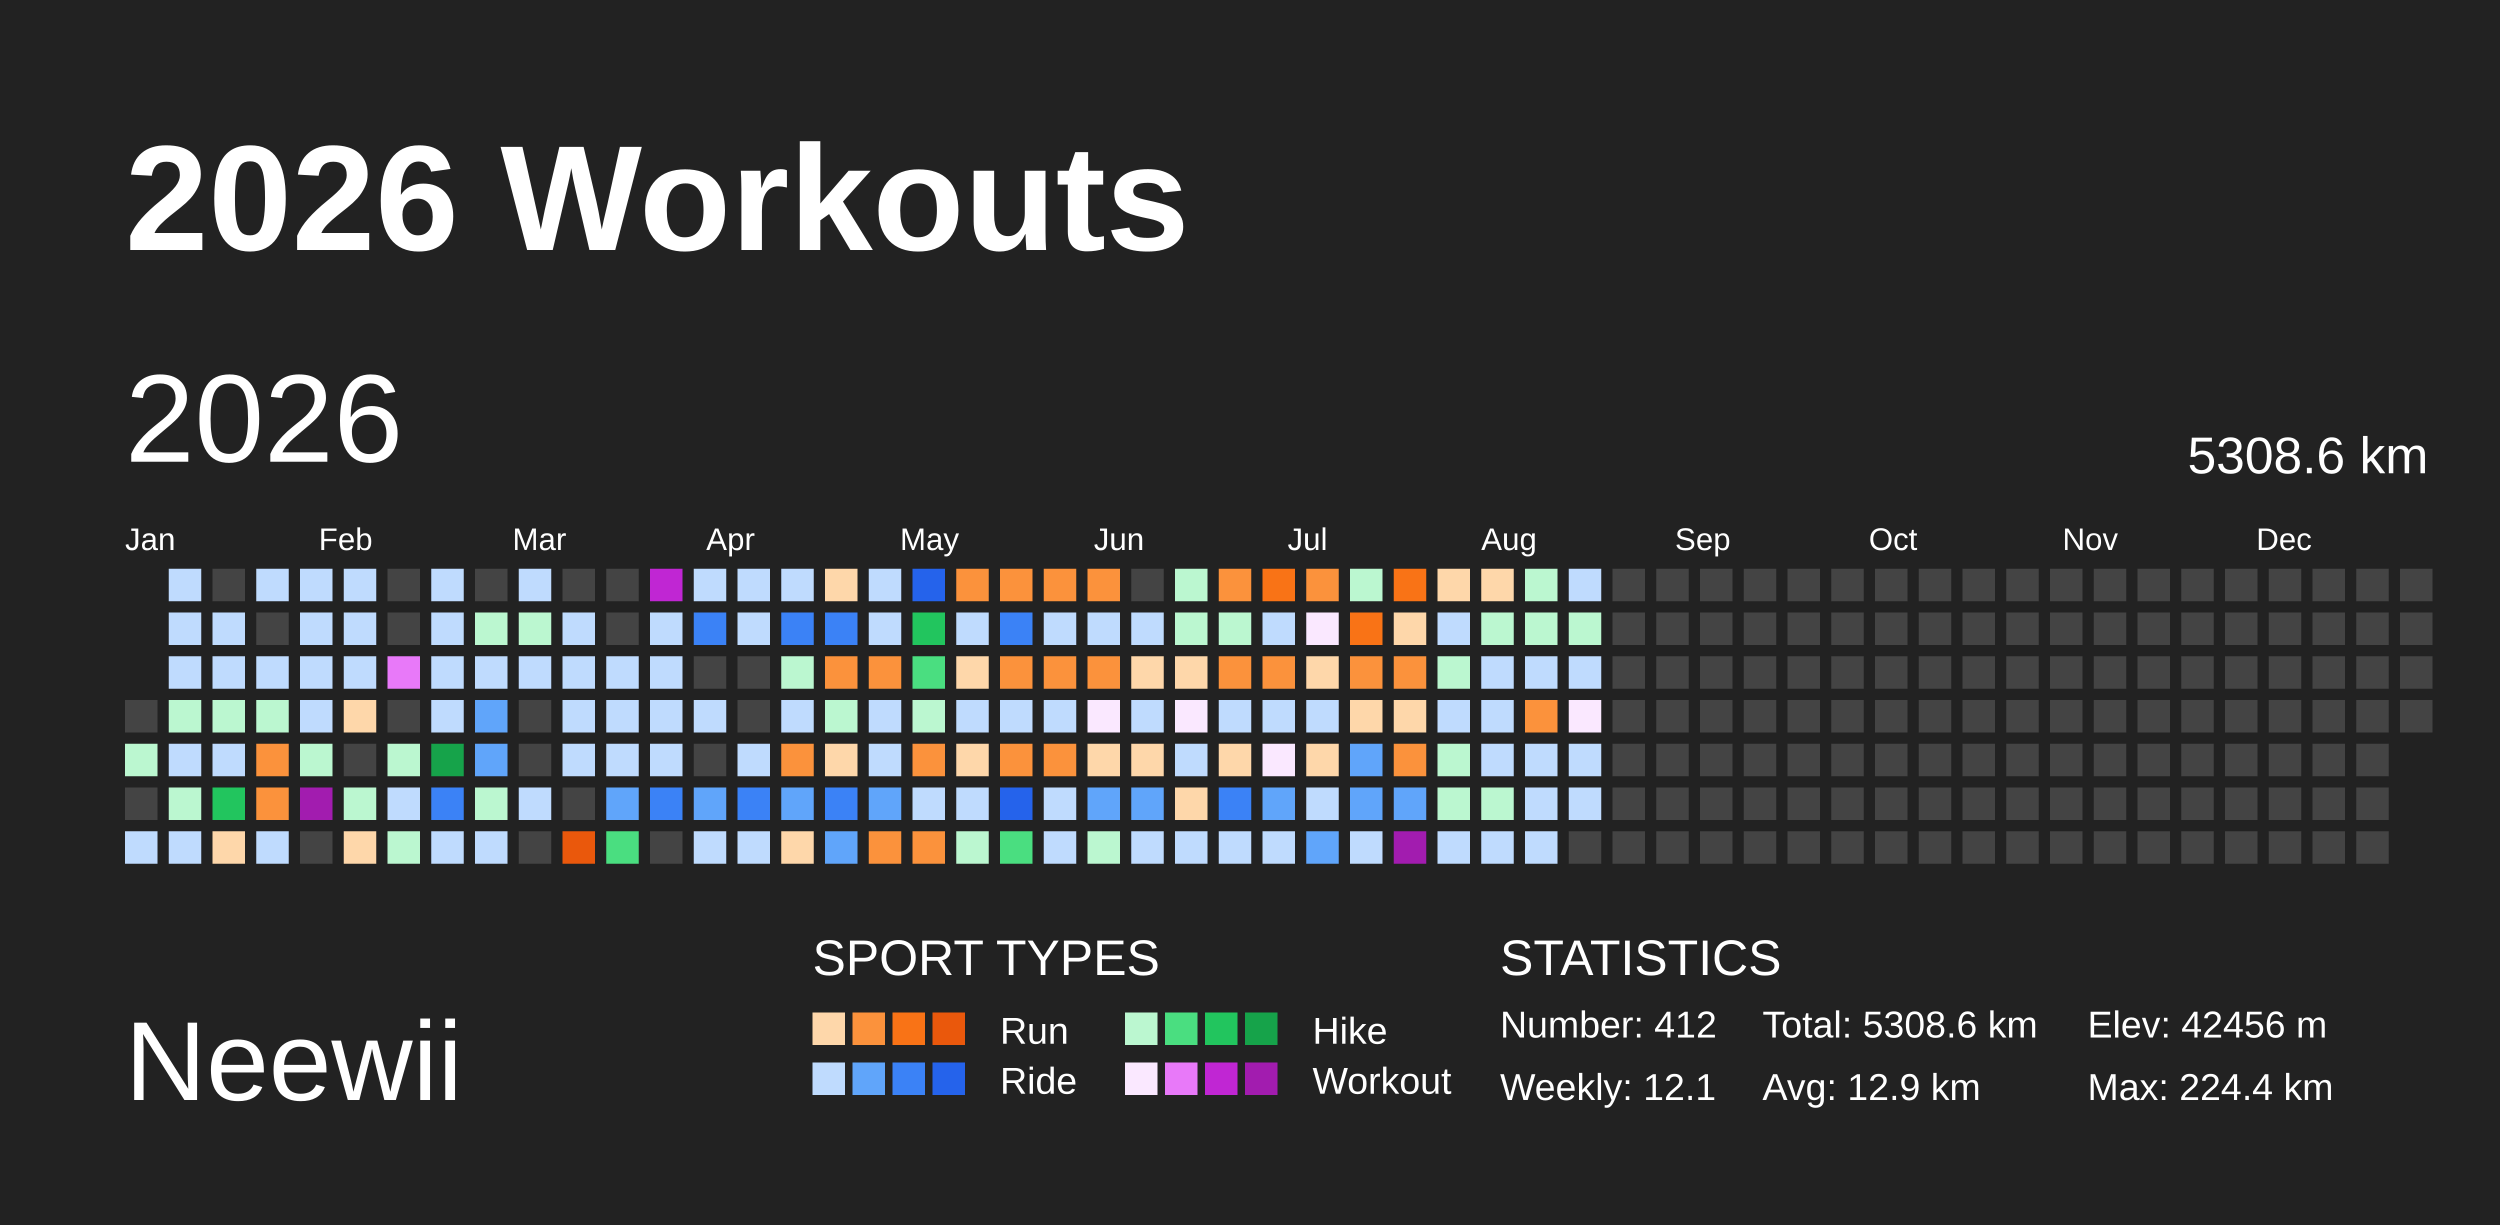
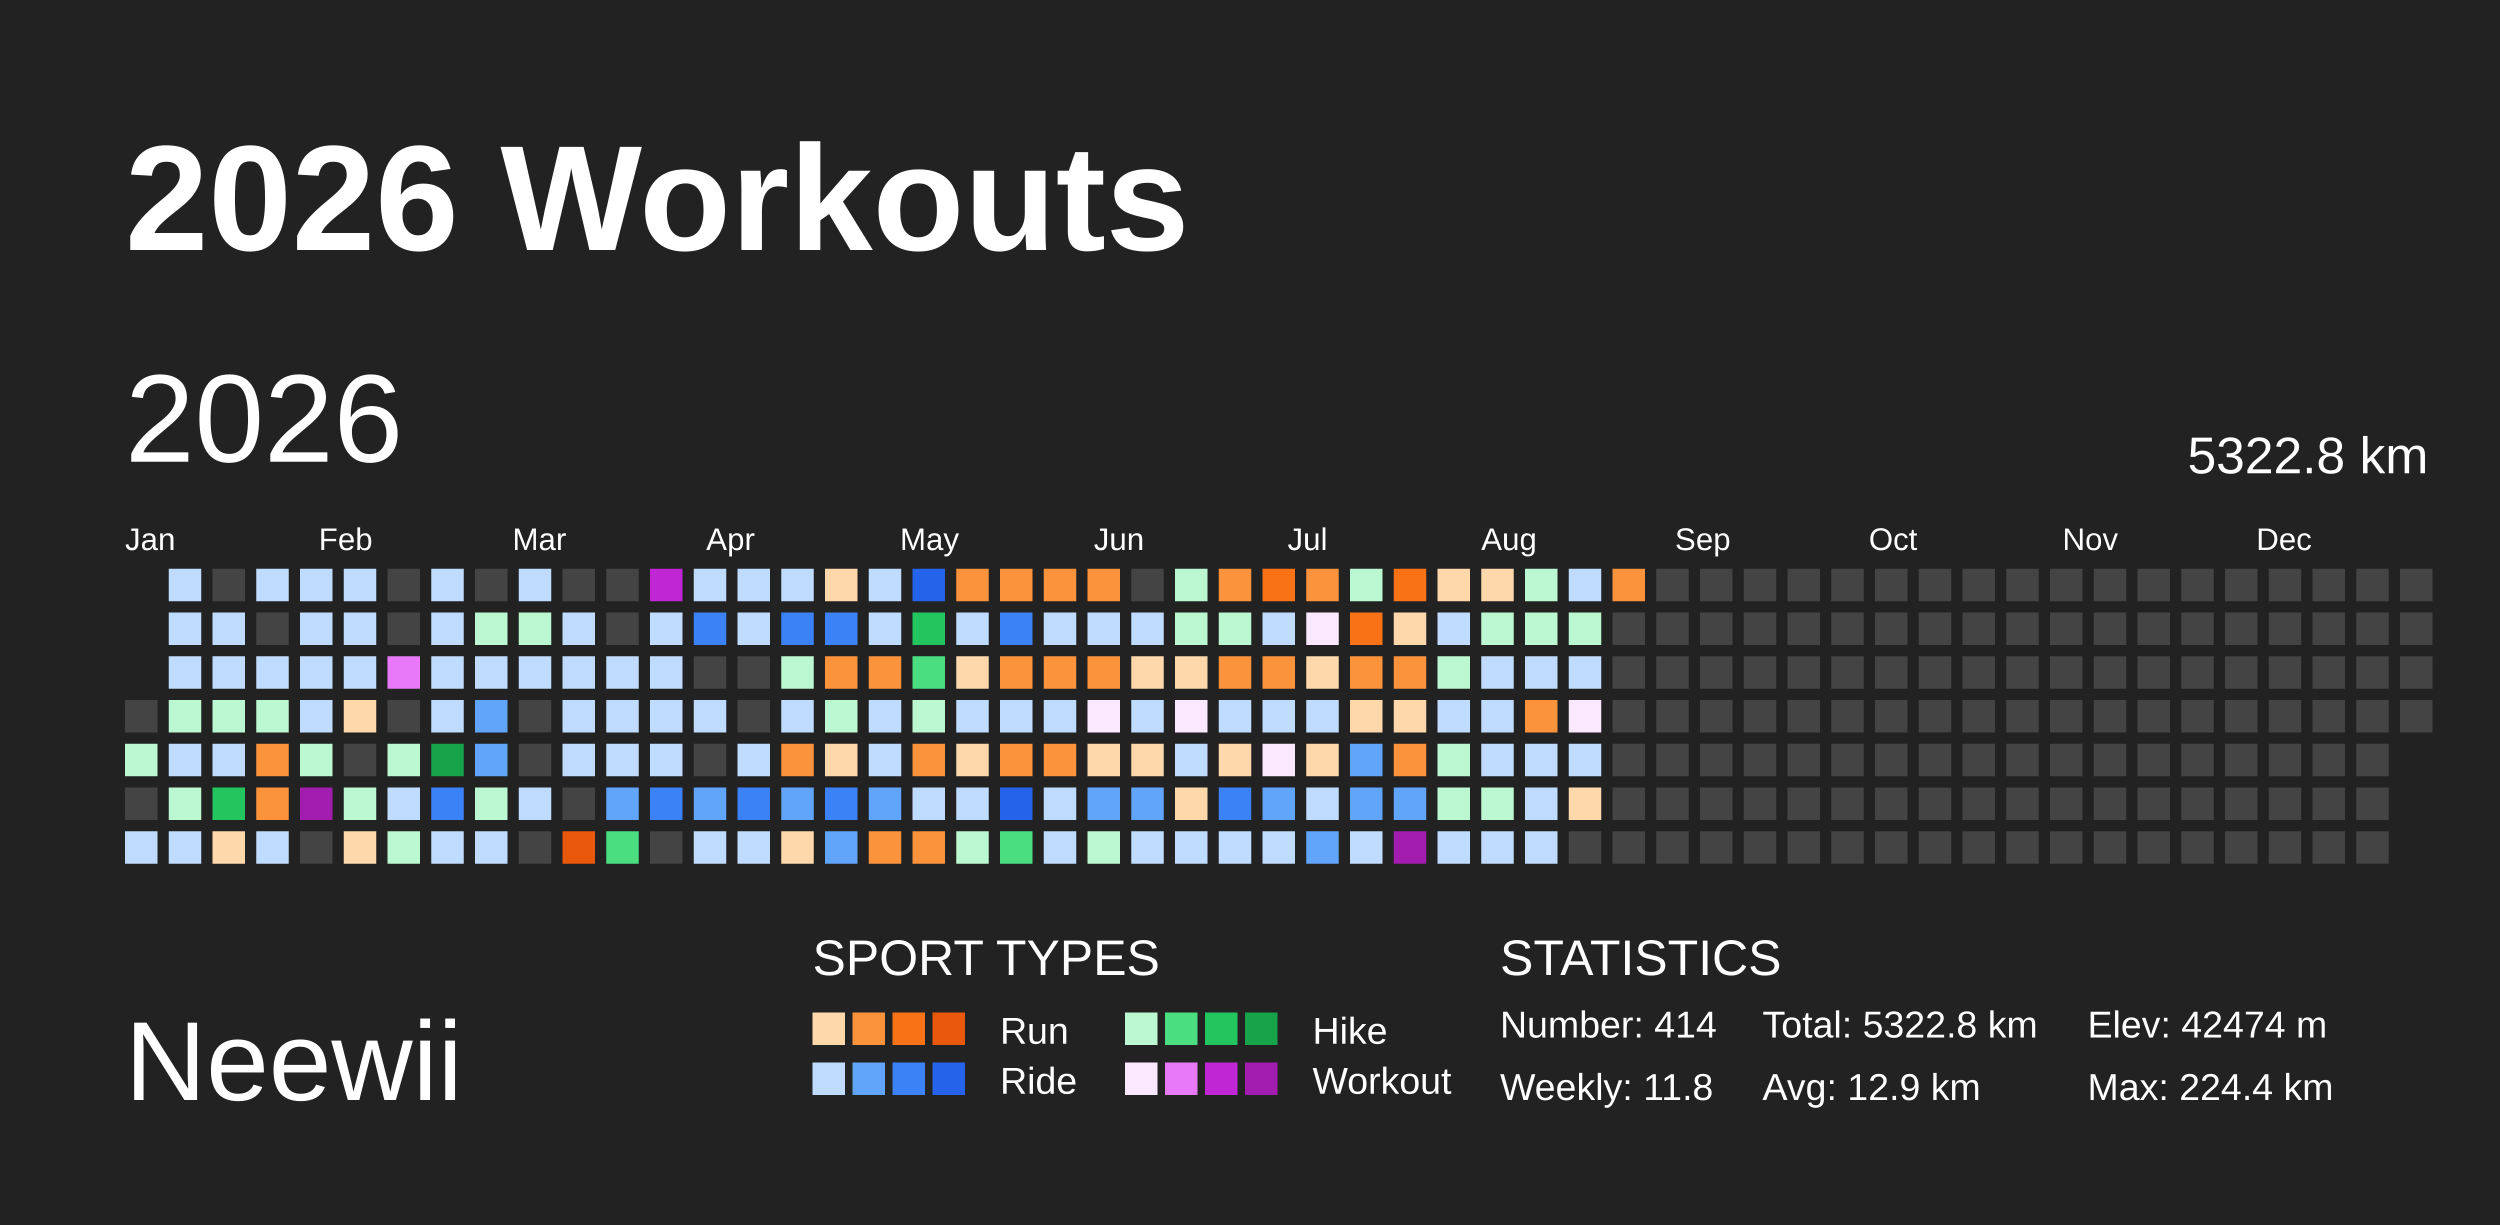
<svg xmlns="http://www.w3.org/2000/svg" baseProfile="full" height="98mm" version="1.1" viewBox="0,0,200,98" width="200mm">
  <defs />
  <rect fill="#222222" height="98" width="200" x="0" y="0" />
  <text fill="#FFFFFF" style="font-size:12px; font-family:Arial; font-weight:bold;" x="10" y="20">2026 Workouts</text>
  <text fill="#FFFFFF" style="font-size:9px; font-family:Arial" x="10" y="88">Neewii</text>
  <text fill="#FFFFFF" style="font-size:4px; font-family:Arial" x="65" y="78">SPORT TYPES</text>
  <rect fill="#fed7aa" height="2.6" width="2.6" x="65.0" y="81" />
  <rect fill="#fb923c" height="2.6" width="2.6" x="68.2" y="81" />
  <rect fill="#f97316" height="2.6" width="2.6" x="71.4" y="81" />
  <rect fill="#ea580c" height="2.6" width="2.6" x="74.6" y="81" />
  <text fill="#FFFFFF" style="font-size:3px; font-family:Arial" x="80" y="83.5">Run</text>
  <rect fill="#bbf7d0" height="2.6" width="2.6" x="90.0" y="81" />
  <rect fill="#4ade80" height="2.6" width="2.6" x="93.2" y="81" />
  <rect fill="#22c55e" height="2.6" width="2.6" x="96.4" y="81" />
  <rect fill="#16a34a" height="2.6" width="2.6" x="99.6" y="81" />
  <text fill="#FFFFFF" style="font-size:3px; font-family:Arial" x="105" y="83.5">Hike</text>
  <rect fill="#bfdbfe" height="2.6" width="2.6" x="65.0" y="85" />
  <rect fill="#60a5fa" height="2.6" width="2.6" x="68.2" y="85" />
  <rect fill="#3b82f6" height="2.6" width="2.6" x="71.4" y="85" />
  <rect fill="#2563eb" height="2.6" width="2.6" x="74.6" y="85" />
  <text fill="#FFFFFF" style="font-size:3px; font-family:Arial" x="80" y="87.5">Ride</text>
  <rect fill="#fae8ff" height="2.6" width="2.6" x="90.0" y="85" />
  <rect fill="#e879f9" height="2.6" width="2.6" x="93.2" y="85" />
  <rect fill="#c026d3" height="2.6" width="2.6" x="96.4" y="85" />
  <rect fill="#a21caf" height="2.6" width="2.6" x="99.6" y="85" />
  <text fill="#FFFFFF" style="font-size:3px; font-family:Arial" x="105" y="87.5">Workout</text>
  <text fill="#FFFFFF" style="font-size:4px; font-family:Arial" x="120" y="78">STATISTICS</text>
-   <text fill="#FFFFFF" style="font-size:3px; font-family:Arial" x="120" y="83">Number: 412</text>
-   <text fill="#FFFFFF" style="font-size:3px; font-family:Arial" x="120" y="88">Weekly: 12.1</text>
-   <text fill="#FFFFFF" style="font-size:3px; font-family:Arial" x="141" y="83">Total: 5308.6 km</text>
+   <text fill="#FFFFFF" style="font-size:3px; font-family:Arial" x="120" y="83">Number: 414</text>
+   <text fill="#FFFFFF" style="font-size:3px; font-family:Arial" x="120" y="88">Weekly: 11.8</text>
+   <text fill="#FFFFFF" style="font-size:3px; font-family:Arial" x="141" y="83">Total: 5322.8 km</text>
  <text fill="#FFFFFF" style="font-size:3px; font-family:Arial" x="141" y="88">Avg: 12.9 km</text>
-   <text fill="#FFFFFF" style="font-size:3px; font-family:Arial" x="167" y="83">Elev: 42456 m</text>
+   <text fill="#FFFFFF" style="font-size:3px; font-family:Arial" x="167" y="83">Elev: 42474 m</text>
  <text fill="#FFFFFF" style="font-size:3px; font-family:Arial" x="167" y="88">Max: 224.4 km</text>
  <text dominant-baseline="hanging" fill="#FFFFFF" style="font-size:10.0px; font-family:Arial;" x="10" y="30">2026</text>
-   <text dominant-baseline="hanging" fill="#FFFFFF" style="font-size:4.125px; font-family:Arial;" x="175" y="35">5308.6 km</text>
+   <text dominant-baseline="hanging" fill="#FFFFFF" style="font-size:4.125px; font-family:Arial;" x="175" y="35">5322.8 km</text>
  <text fill="#FFFFFF" style="font-size:2.5px; font-family:Arial" x="10.0" y="44">Jan</text>
  <text fill="#FFFFFF" style="font-size:2.5px; font-family:Arial" x="25.5" y="44">Feb</text>
  <text fill="#FFFFFF" style="font-size:2.5px; font-family:Arial" x="41.0" y="44">Mar</text>
  <text fill="#FFFFFF" style="font-size:2.5px; font-family:Arial" x="56.5" y="44">Apr</text>
  <text fill="#FFFFFF" style="font-size:2.5px; font-family:Arial" x="72.0" y="44">May</text>
  <text fill="#FFFFFF" style="font-size:2.5px; font-family:Arial" x="87.5" y="44">Jun</text>
  <text fill="#FFFFFF" style="font-size:2.5px; font-family:Arial" x="103.0" y="44">Jul</text>
  <text fill="#FFFFFF" style="font-size:2.5px; font-family:Arial" x="118.5" y="44">Aug</text>
  <text fill="#FFFFFF" style="font-size:2.5px; font-family:Arial" x="134.0" y="44">Sep</text>
  <text fill="#FFFFFF" style="font-size:2.5px; font-family:Arial" x="149.5" y="44">Oct</text>
  <text fill="#FFFFFF" style="font-size:2.5px; font-family:Arial" x="165.0" y="44">Nov</text>
  <text fill="#FFFFFF" style="font-size:2.5px; font-family:Arial" x="180.5" y="44">Dec</text>
  <rect fill="#444444" height="2.6" width="2.6" x="10.0" y="56.0" />
  <rect fill="#bbf7d0" height="2.6" width="2.6" x="10.0" y="59.5" />
  <rect fill="#444444" height="2.6" width="2.6" x="10.0" y="63.0" />
  <rect fill="#bfdbfe" height="2.6" width="2.6" x="10.0" y="66.5" />
  <rect fill="#bfdbfe" height="2.6" width="2.6" x="13.5" y="45.5" />
  <rect fill="#bfdbfe" height="2.6" width="2.6" x="13.5" y="49.0" />
  <rect fill="#bfdbfe" height="2.6" width="2.6" x="13.5" y="52.5" />
  <rect fill="#bbf7d0" height="2.6" width="2.6" x="13.5" y="56.0" />
  <rect fill="#bfdbfe" height="2.6" width="2.6" x="13.5" y="59.5" />
  <rect fill="#bbf7d0" height="2.6" width="2.6" x="13.5" y="63.0" />
  <rect fill="#bfdbfe" height="2.6" width="2.6" x="13.5" y="66.5" />
  <rect fill="#444444" height="2.6" width="2.6" x="17.0" y="45.5" />
  <rect fill="#bfdbfe" height="2.6" width="2.6" x="17.0" y="49.0" />
  <rect fill="#bfdbfe" height="2.6" width="2.6" x="17.0" y="52.5" />
  <rect fill="#bbf7d0" height="2.6" width="2.6" x="17.0" y="56.0" />
  <rect fill="#bfdbfe" height="2.6" width="2.6" x="17.0" y="59.5" />
  <rect fill="#22c55e" height="2.6" width="2.6" x="17.0" y="63.0" />
  <rect fill="#fed7aa" height="2.6" width="2.6" x="17.0" y="66.5" />
  <rect fill="#bfdbfe" height="2.6" width="2.6" x="20.5" y="45.5" />
  <rect fill="#444444" height="2.6" width="2.6" x="20.5" y="49.0" />
  <rect fill="#bfdbfe" height="2.6" width="2.6" x="20.5" y="52.5" />
  <rect fill="#bbf7d0" height="2.6" width="2.6" x="20.5" y="56.0" />
  <rect fill="#fb923c" height="2.6" width="2.6" x="20.5" y="59.5" />
  <rect fill="#fb923c" height="2.6" width="2.6" x="20.5" y="63.0" />
  <rect fill="#bfdbfe" height="2.6" width="2.6" x="20.5" y="66.5" />
  <rect fill="#bfdbfe" height="2.6" width="2.6" x="24.0" y="45.5" />
  <rect fill="#bfdbfe" height="2.6" width="2.6" x="24.0" y="49.0" />
  <rect fill="#bfdbfe" height="2.6" width="2.6" x="24.0" y="52.5" />
  <rect fill="#bfdbfe" height="2.6" width="2.6" x="24.0" y="56.0" />
  <rect fill="#bbf7d0" height="2.6" width="2.6" x="24.0" y="59.5" />
  <rect fill="#a21caf" height="2.6" width="2.6" x="24.0" y="63.0" />
  <rect fill="#444444" height="2.6" width="2.6" x="24.0" y="66.5" />
  <rect fill="#bfdbfe" height="2.6" width="2.6" x="27.5" y="45.5" />
  <rect fill="#bfdbfe" height="2.6" width="2.6" x="27.5" y="49.0" />
  <rect fill="#bfdbfe" height="2.6" width="2.6" x="27.5" y="52.5" />
  <rect fill="#fed7aa" height="2.6" width="2.6" x="27.5" y="56.0" />
  <rect fill="#444444" height="2.6" width="2.6" x="27.5" y="59.5" />
  <rect fill="#bbf7d0" height="2.6" width="2.6" x="27.5" y="63.0" />
  <rect fill="#fed7aa" height="2.6" width="2.6" x="27.5" y="66.5" />
  <rect fill="#444444" height="2.6" width="2.6" x="31.0" y="45.5" />
  <rect fill="#444444" height="2.6" width="2.6" x="31.0" y="49.0" />
  <rect fill="#e879f9" height="2.6" width="2.6" x="31.0" y="52.5" />
  <rect fill="#444444" height="2.6" width="2.6" x="31.0" y="56.0" />
  <rect fill="#bbf7d0" height="2.6" width="2.6" x="31.0" y="59.5" />
  <rect fill="#bfdbfe" height="2.6" width="2.6" x="31.0" y="63.0" />
  <rect fill="#bbf7d0" height="2.6" width="2.6" x="31.0" y="66.5" />
  <rect fill="#bfdbfe" height="2.6" width="2.6" x="34.5" y="45.5" />
  <rect fill="#bfdbfe" height="2.6" width="2.6" x="34.5" y="49.0" />
  <rect fill="#bfdbfe" height="2.6" width="2.6" x="34.5" y="52.5" />
  <rect fill="#bfdbfe" height="2.6" width="2.6" x="34.5" y="56.0" />
  <rect fill="#16a34a" height="2.6" width="2.6" x="34.5" y="59.5" />
  <rect fill="#3b82f6" height="2.6" width="2.6" x="34.5" y="63.0" />
  <rect fill="#bfdbfe" height="2.6" width="2.6" x="34.5" y="66.5" />
  <rect fill="#444444" height="2.6" width="2.6" x="38.0" y="45.5" />
  <rect fill="#bbf7d0" height="2.6" width="2.6" x="38.0" y="49.0" />
  <rect fill="#bfdbfe" height="2.6" width="2.6" x="38.0" y="52.5" />
  <rect fill="#60a5fa" height="2.6" width="2.6" x="38.0" y="56.0" />
  <rect fill="#60a5fa" height="2.6" width="2.6" x="38.0" y="59.5" />
  <rect fill="#bbf7d0" height="2.6" width="2.6" x="38.0" y="63.0" />
  <rect fill="#bfdbfe" height="2.6" width="2.6" x="38.0" y="66.5" />
  <rect fill="#bfdbfe" height="2.6" width="2.6" x="41.5" y="45.5" />
  <rect fill="#bbf7d0" height="2.6" width="2.6" x="41.5" y="49.0" />
  <rect fill="#bfdbfe" height="2.6" width="2.6" x="41.5" y="52.5" />
  <rect fill="#444444" height="2.6" width="2.6" x="41.5" y="56.0" />
  <rect fill="#444444" height="2.6" width="2.6" x="41.5" y="59.5" />
  <rect fill="#bfdbfe" height="2.6" width="2.6" x="41.5" y="63.0" />
  <rect fill="#444444" height="2.6" width="2.6" x="41.5" y="66.5" />
  <rect fill="#444444" height="2.6" width="2.6" x="45.0" y="45.5" />
  <rect fill="#bfdbfe" height="2.6" width="2.6" x="45.0" y="49.0" />
  <rect fill="#bfdbfe" height="2.6" width="2.6" x="45.0" y="52.5" />
  <rect fill="#bfdbfe" height="2.6" width="2.6" x="45.0" y="56.0" />
  <rect fill="#bfdbfe" height="2.6" width="2.6" x="45.0" y="59.5" />
  <rect fill="#444444" height="2.6" width="2.6" x="45.0" y="63.0" />
  <rect fill="#ea580c" height="2.6" width="2.6" x="45.0" y="66.5" />
  <rect fill="#444444" height="2.6" width="2.6" x="48.5" y="45.5" />
  <rect fill="#444444" height="2.6" width="2.6" x="48.5" y="49.0" />
  <rect fill="#bfdbfe" height="2.6" width="2.6" x="48.5" y="52.5" />
  <rect fill="#bfdbfe" height="2.6" width="2.6" x="48.5" y="56.0" />
  <rect fill="#bfdbfe" height="2.6" width="2.6" x="48.5" y="59.5" />
  <rect fill="#60a5fa" height="2.6" width="2.6" x="48.5" y="63.0" />
  <rect fill="#4ade80" height="2.6" width="2.6" x="48.5" y="66.5" />
  <rect fill="#c026d3" height="2.6" width="2.6" x="52.0" y="45.5" />
  <rect fill="#bfdbfe" height="2.6" width="2.6" x="52.0" y="49.0" />
  <rect fill="#bfdbfe" height="2.6" width="2.6" x="52.0" y="52.5" />
  <rect fill="#bfdbfe" height="2.6" width="2.6" x="52.0" y="56.0" />
  <rect fill="#bfdbfe" height="2.6" width="2.6" x="52.0" y="59.5" />
  <rect fill="#3b82f6" height="2.6" width="2.6" x="52.0" y="63.0" />
  <rect fill="#444444" height="2.6" width="2.6" x="52.0" y="66.5" />
  <rect fill="#bfdbfe" height="2.6" width="2.6" x="55.5" y="45.5" />
  <rect fill="#3b82f6" height="2.6" width="2.6" x="55.5" y="49.0" />
  <rect fill="#444444" height="2.6" width="2.6" x="55.5" y="52.5" />
  <rect fill="#bfdbfe" height="2.6" width="2.6" x="55.5" y="56.0" />
  <rect fill="#444444" height="2.6" width="2.6" x="55.5" y="59.5" />
  <rect fill="#60a5fa" height="2.6" width="2.6" x="55.5" y="63.0" />
  <rect fill="#bfdbfe" height="2.6" width="2.6" x="55.5" y="66.5" />
  <rect fill="#bfdbfe" height="2.6" width="2.6" x="59.0" y="45.5" />
  <rect fill="#bfdbfe" height="2.6" width="2.6" x="59.0" y="49.0" />
  <rect fill="#444444" height="2.6" width="2.6" x="59.0" y="52.5" />
  <rect fill="#444444" height="2.6" width="2.6" x="59.0" y="56.0" />
  <rect fill="#bfdbfe" height="2.6" width="2.6" x="59.0" y="59.5" />
  <rect fill="#3b82f6" height="2.6" width="2.6" x="59.0" y="63.0" />
  <rect fill="#bfdbfe" height="2.6" width="2.6" x="59.0" y="66.5" />
  <rect fill="#bfdbfe" height="2.6" width="2.6" x="62.5" y="45.5" />
  <rect fill="#3b82f6" height="2.6" width="2.6" x="62.5" y="49.0" />
  <rect fill="#bbf7d0" height="2.6" width="2.6" x="62.5" y="52.5" />
  <rect fill="#bfdbfe" height="2.6" width="2.6" x="62.5" y="56.0" />
  <rect fill="#fb923c" height="2.6" width="2.6" x="62.5" y="59.5" />
  <rect fill="#60a5fa" height="2.6" width="2.6" x="62.5" y="63.0" />
  <rect fill="#fed7aa" height="2.6" width="2.6" x="62.5" y="66.5" />
  <rect fill="#fed7aa" height="2.6" width="2.6" x="66.0" y="45.5" />
  <rect fill="#3b82f6" height="2.6" width="2.6" x="66.0" y="49.0" />
  <rect fill="#fb923c" height="2.6" width="2.6" x="66.0" y="52.5" />
  <rect fill="#bbf7d0" height="2.6" width="2.6" x="66.0" y="56.0" />
  <rect fill="#fed7aa" height="2.6" width="2.6" x="66.0" y="59.5" />
  <rect fill="#3b82f6" height="2.6" width="2.6" x="66.0" y="63.0" />
  <rect fill="#60a5fa" height="2.6" width="2.6" x="66.0" y="66.5" />
  <rect fill="#bfdbfe" height="2.6" width="2.6" x="69.5" y="45.5" />
  <rect fill="#bfdbfe" height="2.6" width="2.6" x="69.5" y="49.0" />
  <rect fill="#fb923c" height="2.6" width="2.6" x="69.5" y="52.5" />
  <rect fill="#bfdbfe" height="2.6" width="2.6" x="69.5" y="56.0" />
  <rect fill="#bfdbfe" height="2.6" width="2.6" x="69.5" y="59.5" />
  <rect fill="#60a5fa" height="2.6" width="2.6" x="69.5" y="63.0" />
  <rect fill="#fb923c" height="2.6" width="2.6" x="69.5" y="66.5" />
  <rect fill="#2563eb" height="2.6" width="2.6" x="73.0" y="45.5" />
  <rect fill="#22c55e" height="2.6" width="2.6" x="73.0" y="49.0" />
  <rect fill="#4ade80" height="2.6" width="2.6" x="73.0" y="52.5" />
  <rect fill="#bbf7d0" height="2.6" width="2.6" x="73.0" y="56.0" />
  <rect fill="#fb923c" height="2.6" width="2.6" x="73.0" y="59.5" />
  <rect fill="#bfdbfe" height="2.6" width="2.6" x="73.0" y="63.0" />
  <rect fill="#fb923c" height="2.6" width="2.6" x="73.0" y="66.5" />
  <rect fill="#fb923c" height="2.6" width="2.6" x="76.5" y="45.5" />
  <rect fill="#bfdbfe" height="2.6" width="2.6" x="76.5" y="49.0" />
  <rect fill="#fed7aa" height="2.6" width="2.6" x="76.5" y="52.5" />
  <rect fill="#bfdbfe" height="2.6" width="2.6" x="76.5" y="56.0" />
  <rect fill="#fed7aa" height="2.6" width="2.6" x="76.5" y="59.5" />
  <rect fill="#bfdbfe" height="2.6" width="2.6" x="76.5" y="63.0" />
  <rect fill="#bbf7d0" height="2.6" width="2.6" x="76.5" y="66.5" />
  <rect fill="#fb923c" height="2.6" width="2.6" x="80.0" y="45.5" />
  <rect fill="#3b82f6" height="2.6" width="2.6" x="80.0" y="49.0" />
  <rect fill="#fb923c" height="2.6" width="2.6" x="80.0" y="52.5" />
  <rect fill="#bfdbfe" height="2.6" width="2.6" x="80.0" y="56.0" />
  <rect fill="#fb923c" height="2.6" width="2.6" x="80.0" y="59.5" />
  <rect fill="#2563eb" height="2.6" width="2.6" x="80.0" y="63.0" />
  <rect fill="#4ade80" height="2.6" width="2.6" x="80.0" y="66.5" />
  <rect fill="#fb923c" height="2.6" width="2.6" x="83.5" y="45.5" />
  <rect fill="#bfdbfe" height="2.6" width="2.6" x="83.5" y="49.0" />
  <rect fill="#fb923c" height="2.6" width="2.6" x="83.5" y="52.5" />
  <rect fill="#bfdbfe" height="2.6" width="2.6" x="83.5" y="56.0" />
  <rect fill="#fb923c" height="2.6" width="2.6" x="83.5" y="59.5" />
  <rect fill="#bfdbfe" height="2.6" width="2.6" x="83.5" y="63.0" />
  <rect fill="#bfdbfe" height="2.6" width="2.6" x="83.5" y="66.5" />
  <rect fill="#fb923c" height="2.6" width="2.6" x="87.0" y="45.5" />
  <rect fill="#bfdbfe" height="2.6" width="2.6" x="87.0" y="49.0" />
  <rect fill="#fb923c" height="2.6" width="2.6" x="87.0" y="52.5" />
  <rect fill="#fae8ff" height="2.6" width="2.6" x="87.0" y="56.0" />
  <rect fill="#fed7aa" height="2.6" width="2.6" x="87.0" y="59.5" />
  <rect fill="#60a5fa" height="2.6" width="2.6" x="87.0" y="63.0" />
  <rect fill="#bbf7d0" height="2.6" width="2.6" x="87.0" y="66.5" />
  <rect fill="#444444" height="2.6" width="2.6" x="90.5" y="45.5" />
  <rect fill="#bfdbfe" height="2.6" width="2.6" x="90.5" y="49.0" />
  <rect fill="#fed7aa" height="2.6" width="2.6" x="90.5" y="52.5" />
  <rect fill="#bfdbfe" height="2.6" width="2.6" x="90.5" y="56.0" />
  <rect fill="#fed7aa" height="2.6" width="2.6" x="90.5" y="59.5" />
  <rect fill="#60a5fa" height="2.6" width="2.6" x="90.5" y="63.0" />
  <rect fill="#bfdbfe" height="2.6" width="2.6" x="90.5" y="66.5" />
  <rect fill="#bbf7d0" height="2.6" width="2.6" x="94.0" y="45.5" />
  <rect fill="#bbf7d0" height="2.6" width="2.6" x="94.0" y="49.0" />
  <rect fill="#fed7aa" height="2.6" width="2.6" x="94.0" y="52.5" />
  <rect fill="#fae8ff" height="2.6" width="2.6" x="94.0" y="56.0" />
  <rect fill="#bfdbfe" height="2.6" width="2.6" x="94.0" y="59.5" />
  <rect fill="#fed7aa" height="2.6" width="2.6" x="94.0" y="63.0" />
  <rect fill="#bfdbfe" height="2.6" width="2.6" x="94.0" y="66.5" />
  <rect fill="#fb923c" height="2.6" width="2.6" x="97.5" y="45.5" />
  <rect fill="#bbf7d0" height="2.6" width="2.6" x="97.5" y="49.0" />
  <rect fill="#fb923c" height="2.6" width="2.6" x="97.5" y="52.5" />
  <rect fill="#bfdbfe" height="2.6" width="2.6" x="97.5" y="56.0" />
  <rect fill="#fed7aa" height="2.6" width="2.6" x="97.5" y="59.5" />
  <rect fill="#3b82f6" height="2.6" width="2.6" x="97.5" y="63.0" />
  <rect fill="#bfdbfe" height="2.6" width="2.6" x="97.5" y="66.5" />
  <rect fill="#f97316" height="2.6" width="2.6" x="101.0" y="45.5" />
  <rect fill="#bfdbfe" height="2.6" width="2.6" x="101.0" y="49.0" />
  <rect fill="#fb923c" height="2.6" width="2.6" x="101.0" y="52.5" />
  <rect fill="#bfdbfe" height="2.6" width="2.6" x="101.0" y="56.0" />
  <rect fill="#fae8ff" height="2.6" width="2.6" x="101.0" y="59.5" />
  <rect fill="#60a5fa" height="2.6" width="2.6" x="101.0" y="63.0" />
  <rect fill="#bfdbfe" height="2.6" width="2.6" x="101.0" y="66.5" />
  <rect fill="#fb923c" height="2.6" width="2.6" x="104.5" y="45.5" />
  <rect fill="#fae8ff" height="2.6" width="2.6" x="104.5" y="49.0" />
  <rect fill="#fed7aa" height="2.6" width="2.6" x="104.5" y="52.5" />
  <rect fill="#bfdbfe" height="2.6" width="2.6" x="104.5" y="56.0" />
  <rect fill="#fed7aa" height="2.6" width="2.6" x="104.5" y="59.5" />
  <rect fill="#bfdbfe" height="2.6" width="2.6" x="104.5" y="63.0" />
  <rect fill="#60a5fa" height="2.6" width="2.6" x="104.5" y="66.5" />
  <rect fill="#bbf7d0" height="2.6" width="2.6" x="108.0" y="45.5" />
  <rect fill="#f97316" height="2.6" width="2.6" x="108.0" y="49.0" />
  <rect fill="#fb923c" height="2.6" width="2.6" x="108.0" y="52.5" />
  <rect fill="#fed7aa" height="2.6" width="2.6" x="108.0" y="56.0" />
  <rect fill="#60a5fa" height="2.6" width="2.6" x="108.0" y="59.5" />
  <rect fill="#60a5fa" height="2.6" width="2.6" x="108.0" y="63.0" />
  <rect fill="#bfdbfe" height="2.6" width="2.6" x="108.0" y="66.5" />
  <rect fill="#f97316" height="2.6" width="2.6" x="111.5" y="45.5" />
  <rect fill="#fed7aa" height="2.6" width="2.6" x="111.5" y="49.0" />
  <rect fill="#fb923c" height="2.6" width="2.6" x="111.5" y="52.5" />
  <rect fill="#fed7aa" height="2.6" width="2.6" x="111.5" y="56.0" />
  <rect fill="#fb923c" height="2.6" width="2.6" x="111.5" y="59.5" />
  <rect fill="#60a5fa" height="2.6" width="2.6" x="111.5" y="63.0" />
  <rect fill="#a21caf" height="2.6" width="2.6" x="111.5" y="66.5" />
  <rect fill="#fed7aa" height="2.6" width="2.6" x="115.0" y="45.5" />
  <rect fill="#bfdbfe" height="2.6" width="2.6" x="115.0" y="49.0" />
  <rect fill="#bbf7d0" height="2.6" width="2.6" x="115.0" y="52.5" />
  <rect fill="#bfdbfe" height="2.6" width="2.6" x="115.0" y="56.0" />
  <rect fill="#bbf7d0" height="2.6" width="2.6" x="115.0" y="59.5" />
  <rect fill="#bbf7d0" height="2.6" width="2.6" x="115.0" y="63.0" />
  <rect fill="#bfdbfe" height="2.6" width="2.6" x="115.0" y="66.5" />
  <rect fill="#fed7aa" height="2.6" width="2.6" x="118.5" y="45.5" />
  <rect fill="#bbf7d0" height="2.6" width="2.6" x="118.5" y="49.0" />
  <rect fill="#bfdbfe" height="2.6" width="2.6" x="118.5" y="52.5" />
  <rect fill="#bfdbfe" height="2.6" width="2.6" x="118.5" y="56.0" />
  <rect fill="#bfdbfe" height="2.6" width="2.6" x="118.5" y="59.5" />
  <rect fill="#bbf7d0" height="2.6" width="2.6" x="118.5" y="63.0" />
  <rect fill="#bfdbfe" height="2.6" width="2.6" x="118.5" y="66.5" />
  <rect fill="#bbf7d0" height="2.6" width="2.6" x="122.0" y="45.5" />
  <rect fill="#bbf7d0" height="2.6" width="2.6" x="122.0" y="49.0" />
  <rect fill="#bfdbfe" height="2.6" width="2.6" x="122.0" y="52.5" />
  <rect fill="#fb923c" height="2.6" width="2.6" x="122.0" y="56.0" />
  <rect fill="#bfdbfe" height="2.6" width="2.6" x="122.0" y="59.5" />
  <rect fill="#bfdbfe" height="2.6" width="2.6" x="122.0" y="63.0" />
  <rect fill="#bfdbfe" height="2.6" width="2.6" x="122.0" y="66.5" />
  <rect fill="#bfdbfe" height="2.6" width="2.6" x="125.5" y="45.5" />
  <rect fill="#bbf7d0" height="2.6" width="2.6" x="125.5" y="49.0" />
  <rect fill="#bfdbfe" height="2.6" width="2.6" x="125.5" y="52.5" />
  <rect fill="#fae8ff" height="2.6" width="2.6" x="125.5" y="56.0" />
  <rect fill="#bfdbfe" height="2.6" width="2.6" x="125.5" y="59.5" />
-   <rect fill="#bfdbfe" height="2.6" width="2.6" x="125.5" y="63.0" />
+   <rect fill="#fed7aa" height="2.6" width="2.6" x="125.5" y="63.0" />
  <rect fill="#444444" height="2.6" width="2.6" x="125.5" y="66.5" />
-   <rect fill="#444444" height="2.6" width="2.6" x="129.0" y="45.5" />
+   <rect fill="#fb923c" height="2.6" width="2.6" x="129.0" y="45.5" />
  <rect fill="#444444" height="2.6" width="2.6" x="129.0" y="49.0" />
  <rect fill="#444444" height="2.6" width="2.6" x="129.0" y="52.5" />
  <rect fill="#444444" height="2.6" width="2.6" x="129.0" y="56.0" />
  <rect fill="#444444" height="2.6" width="2.6" x="129.0" y="59.5" />
  <rect fill="#444444" height="2.6" width="2.6" x="129.0" y="63.0" />
  <rect fill="#444444" height="2.6" width="2.6" x="129.0" y="66.5" />
  <rect fill="#444444" height="2.6" width="2.6" x="132.5" y="45.5" />
  <rect fill="#444444" height="2.6" width="2.6" x="132.5" y="49.0" />
  <rect fill="#444444" height="2.6" width="2.6" x="132.5" y="52.5" />
  <rect fill="#444444" height="2.6" width="2.6" x="132.5" y="56.0" />
  <rect fill="#444444" height="2.6" width="2.6" x="132.5" y="59.5" />
  <rect fill="#444444" height="2.6" width="2.6" x="132.5" y="63.0" />
  <rect fill="#444444" height="2.6" width="2.6" x="132.5" y="66.5" />
  <rect fill="#444444" height="2.6" width="2.6" x="136.0" y="45.5" />
  <rect fill="#444444" height="2.6" width="2.6" x="136.0" y="49.0" />
  <rect fill="#444444" height="2.6" width="2.6" x="136.0" y="52.5" />
  <rect fill="#444444" height="2.6" width="2.6" x="136.0" y="56.0" />
  <rect fill="#444444" height="2.6" width="2.6" x="136.0" y="59.5" />
  <rect fill="#444444" height="2.6" width="2.6" x="136.0" y="63.0" />
  <rect fill="#444444" height="2.6" width="2.6" x="136.0" y="66.5" />
  <rect fill="#444444" height="2.6" width="2.6" x="139.5" y="45.5" />
  <rect fill="#444444" height="2.6" width="2.6" x="139.5" y="49.0" />
  <rect fill="#444444" height="2.6" width="2.6" x="139.5" y="52.5" />
  <rect fill="#444444" height="2.6" width="2.6" x="139.5" y="56.0" />
  <rect fill="#444444" height="2.6" width="2.6" x="139.5" y="59.5" />
  <rect fill="#444444" height="2.6" width="2.6" x="139.5" y="63.0" />
  <rect fill="#444444" height="2.6" width="2.6" x="139.5" y="66.5" />
  <rect fill="#444444" height="2.6" width="2.6" x="143.0" y="45.5" />
  <rect fill="#444444" height="2.6" width="2.6" x="143.0" y="49.0" />
  <rect fill="#444444" height="2.6" width="2.6" x="143.0" y="52.5" />
  <rect fill="#444444" height="2.6" width="2.6" x="143.0" y="56.0" />
  <rect fill="#444444" height="2.6" width="2.6" x="143.0" y="59.5" />
  <rect fill="#444444" height="2.6" width="2.6" x="143.0" y="63.0" />
  <rect fill="#444444" height="2.6" width="2.6" x="143.0" y="66.5" />
  <rect fill="#444444" height="2.6" width="2.6" x="146.5" y="45.5" />
  <rect fill="#444444" height="2.6" width="2.6" x="146.5" y="49.0" />
  <rect fill="#444444" height="2.6" width="2.6" x="146.5" y="52.5" />
  <rect fill="#444444" height="2.6" width="2.6" x="146.5" y="56.0" />
  <rect fill="#444444" height="2.6" width="2.6" x="146.5" y="59.5" />
  <rect fill="#444444" height="2.6" width="2.6" x="146.5" y="63.0" />
  <rect fill="#444444" height="2.6" width="2.6" x="146.5" y="66.5" />
  <rect fill="#444444" height="2.6" width="2.6" x="150.0" y="45.5" />
  <rect fill="#444444" height="2.6" width="2.6" x="150.0" y="49.0" />
  <rect fill="#444444" height="2.6" width="2.6" x="150.0" y="52.5" />
  <rect fill="#444444" height="2.6" width="2.6" x="150.0" y="56.0" />
  <rect fill="#444444" height="2.6" width="2.6" x="150.0" y="59.5" />
  <rect fill="#444444" height="2.6" width="2.6" x="150.0" y="63.0" />
  <rect fill="#444444" height="2.6" width="2.6" x="150.0" y="66.5" />
  <rect fill="#444444" height="2.6" width="2.6" x="153.5" y="45.5" />
  <rect fill="#444444" height="2.6" width="2.6" x="153.5" y="49.0" />
  <rect fill="#444444" height="2.6" width="2.6" x="153.5" y="52.5" />
  <rect fill="#444444" height="2.6" width="2.6" x="153.5" y="56.0" />
  <rect fill="#444444" height="2.6" width="2.6" x="153.5" y="59.5" />
  <rect fill="#444444" height="2.6" width="2.6" x="153.5" y="63.0" />
  <rect fill="#444444" height="2.6" width="2.6" x="153.5" y="66.5" />
  <rect fill="#444444" height="2.6" width="2.6" x="157.0" y="45.5" />
  <rect fill="#444444" height="2.6" width="2.6" x="157.0" y="49.0" />
  <rect fill="#444444" height="2.6" width="2.6" x="157.0" y="52.5" />
  <rect fill="#444444" height="2.6" width="2.6" x="157.0" y="56.0" />
  <rect fill="#444444" height="2.6" width="2.6" x="157.0" y="59.5" />
  <rect fill="#444444" height="2.6" width="2.6" x="157.0" y="63.0" />
  <rect fill="#444444" height="2.6" width="2.6" x="157.0" y="66.5" />
  <rect fill="#444444" height="2.6" width="2.6" x="160.5" y="45.5" />
  <rect fill="#444444" height="2.6" width="2.6" x="160.5" y="49.0" />
  <rect fill="#444444" height="2.6" width="2.6" x="160.5" y="52.5" />
  <rect fill="#444444" height="2.6" width="2.6" x="160.5" y="56.0" />
  <rect fill="#444444" height="2.6" width="2.6" x="160.5" y="59.5" />
  <rect fill="#444444" height="2.6" width="2.6" x="160.5" y="63.0" />
  <rect fill="#444444" height="2.6" width="2.6" x="160.5" y="66.5" />
  <rect fill="#444444" height="2.6" width="2.6" x="164.0" y="45.5" />
  <rect fill="#444444" height="2.6" width="2.6" x="164.0" y="49.0" />
  <rect fill="#444444" height="2.6" width="2.6" x="164.0" y="52.5" />
  <rect fill="#444444" height="2.6" width="2.6" x="164.0" y="56.0" />
  <rect fill="#444444" height="2.6" width="2.6" x="164.0" y="59.5" />
  <rect fill="#444444" height="2.6" width="2.6" x="164.0" y="63.0" />
  <rect fill="#444444" height="2.6" width="2.6" x="164.0" y="66.5" />
  <rect fill="#444444" height="2.6" width="2.6" x="167.5" y="45.5" />
  <rect fill="#444444" height="2.6" width="2.6" x="167.5" y="49.0" />
  <rect fill="#444444" height="2.6" width="2.6" x="167.5" y="52.5" />
  <rect fill="#444444" height="2.6" width="2.6" x="167.5" y="56.0" />
  <rect fill="#444444" height="2.6" width="2.6" x="167.5" y="59.5" />
  <rect fill="#444444" height="2.6" width="2.6" x="167.5" y="63.0" />
  <rect fill="#444444" height="2.6" width="2.6" x="167.5" y="66.5" />
  <rect fill="#444444" height="2.6" width="2.6" x="171.0" y="45.5" />
  <rect fill="#444444" height="2.6" width="2.6" x="171.0" y="49.0" />
  <rect fill="#444444" height="2.6" width="2.6" x="171.0" y="52.5" />
  <rect fill="#444444" height="2.6" width="2.6" x="171.0" y="56.0" />
  <rect fill="#444444" height="2.6" width="2.6" x="171.0" y="59.5" />
  <rect fill="#444444" height="2.6" width="2.6" x="171.0" y="63.0" />
  <rect fill="#444444" height="2.6" width="2.6" x="171.0" y="66.5" />
  <rect fill="#444444" height="2.6" width="2.6" x="174.5" y="45.5" />
  <rect fill="#444444" height="2.6" width="2.6" x="174.5" y="49.0" />
  <rect fill="#444444" height="2.6" width="2.6" x="174.5" y="52.5" />
  <rect fill="#444444" height="2.6" width="2.6" x="174.5" y="56.0" />
  <rect fill="#444444" height="2.6" width="2.6" x="174.5" y="59.5" />
  <rect fill="#444444" height="2.6" width="2.6" x="174.5" y="63.0" />
  <rect fill="#444444" height="2.6" width="2.6" x="174.5" y="66.5" />
  <rect fill="#444444" height="2.6" width="2.6" x="178.0" y="45.5" />
  <rect fill="#444444" height="2.6" width="2.6" x="178.0" y="49.0" />
  <rect fill="#444444" height="2.6" width="2.6" x="178.0" y="52.5" />
  <rect fill="#444444" height="2.6" width="2.6" x="178.0" y="56.0" />
  <rect fill="#444444" height="2.6" width="2.6" x="178.0" y="59.5" />
  <rect fill="#444444" height="2.6" width="2.6" x="178.0" y="63.0" />
  <rect fill="#444444" height="2.6" width="2.6" x="178.0" y="66.5" />
  <rect fill="#444444" height="2.6" width="2.6" x="181.5" y="45.5" />
  <rect fill="#444444" height="2.6" width="2.6" x="181.5" y="49.0" />
  <rect fill="#444444" height="2.6" width="2.6" x="181.5" y="52.5" />
  <rect fill="#444444" height="2.6" width="2.6" x="181.5" y="56.0" />
  <rect fill="#444444" height="2.6" width="2.6" x="181.5" y="59.5" />
  <rect fill="#444444" height="2.6" width="2.6" x="181.5" y="63.0" />
  <rect fill="#444444" height="2.6" width="2.6" x="181.5" y="66.5" />
  <rect fill="#444444" height="2.6" width="2.6" x="185.0" y="45.5" />
  <rect fill="#444444" height="2.6" width="2.6" x="185.0" y="49.0" />
  <rect fill="#444444" height="2.6" width="2.6" x="185.0" y="52.5" />
  <rect fill="#444444" height="2.6" width="2.6" x="185.0" y="56.0" />
  <rect fill="#444444" height="2.6" width="2.6" x="185.0" y="59.5" />
  <rect fill="#444444" height="2.6" width="2.6" x="185.0" y="63.0" />
  <rect fill="#444444" height="2.6" width="2.6" x="185.0" y="66.5" />
  <rect fill="#444444" height="2.6" width="2.6" x="188.5" y="45.5" />
  <rect fill="#444444" height="2.6" width="2.6" x="188.5" y="49.0" />
  <rect fill="#444444" height="2.6" width="2.6" x="188.5" y="52.5" />
  <rect fill="#444444" height="2.6" width="2.6" x="188.5" y="56.0" />
  <rect fill="#444444" height="2.6" width="2.6" x="188.5" y="59.5" />
  <rect fill="#444444" height="2.6" width="2.6" x="188.5" y="63.0" />
  <rect fill="#444444" height="2.6" width="2.6" x="188.5" y="66.5" />
  <rect fill="#444444" height="2.6" width="2.6" x="192.0" y="45.5" />
  <rect fill="#444444" height="2.6" width="2.6" x="192.0" y="49.0" />
  <rect fill="#444444" height="2.6" width="2.6" x="192.0" y="52.5" />
  <rect fill="#444444" height="2.6" width="2.6" x="192.0" y="56.0" />
</svg>
